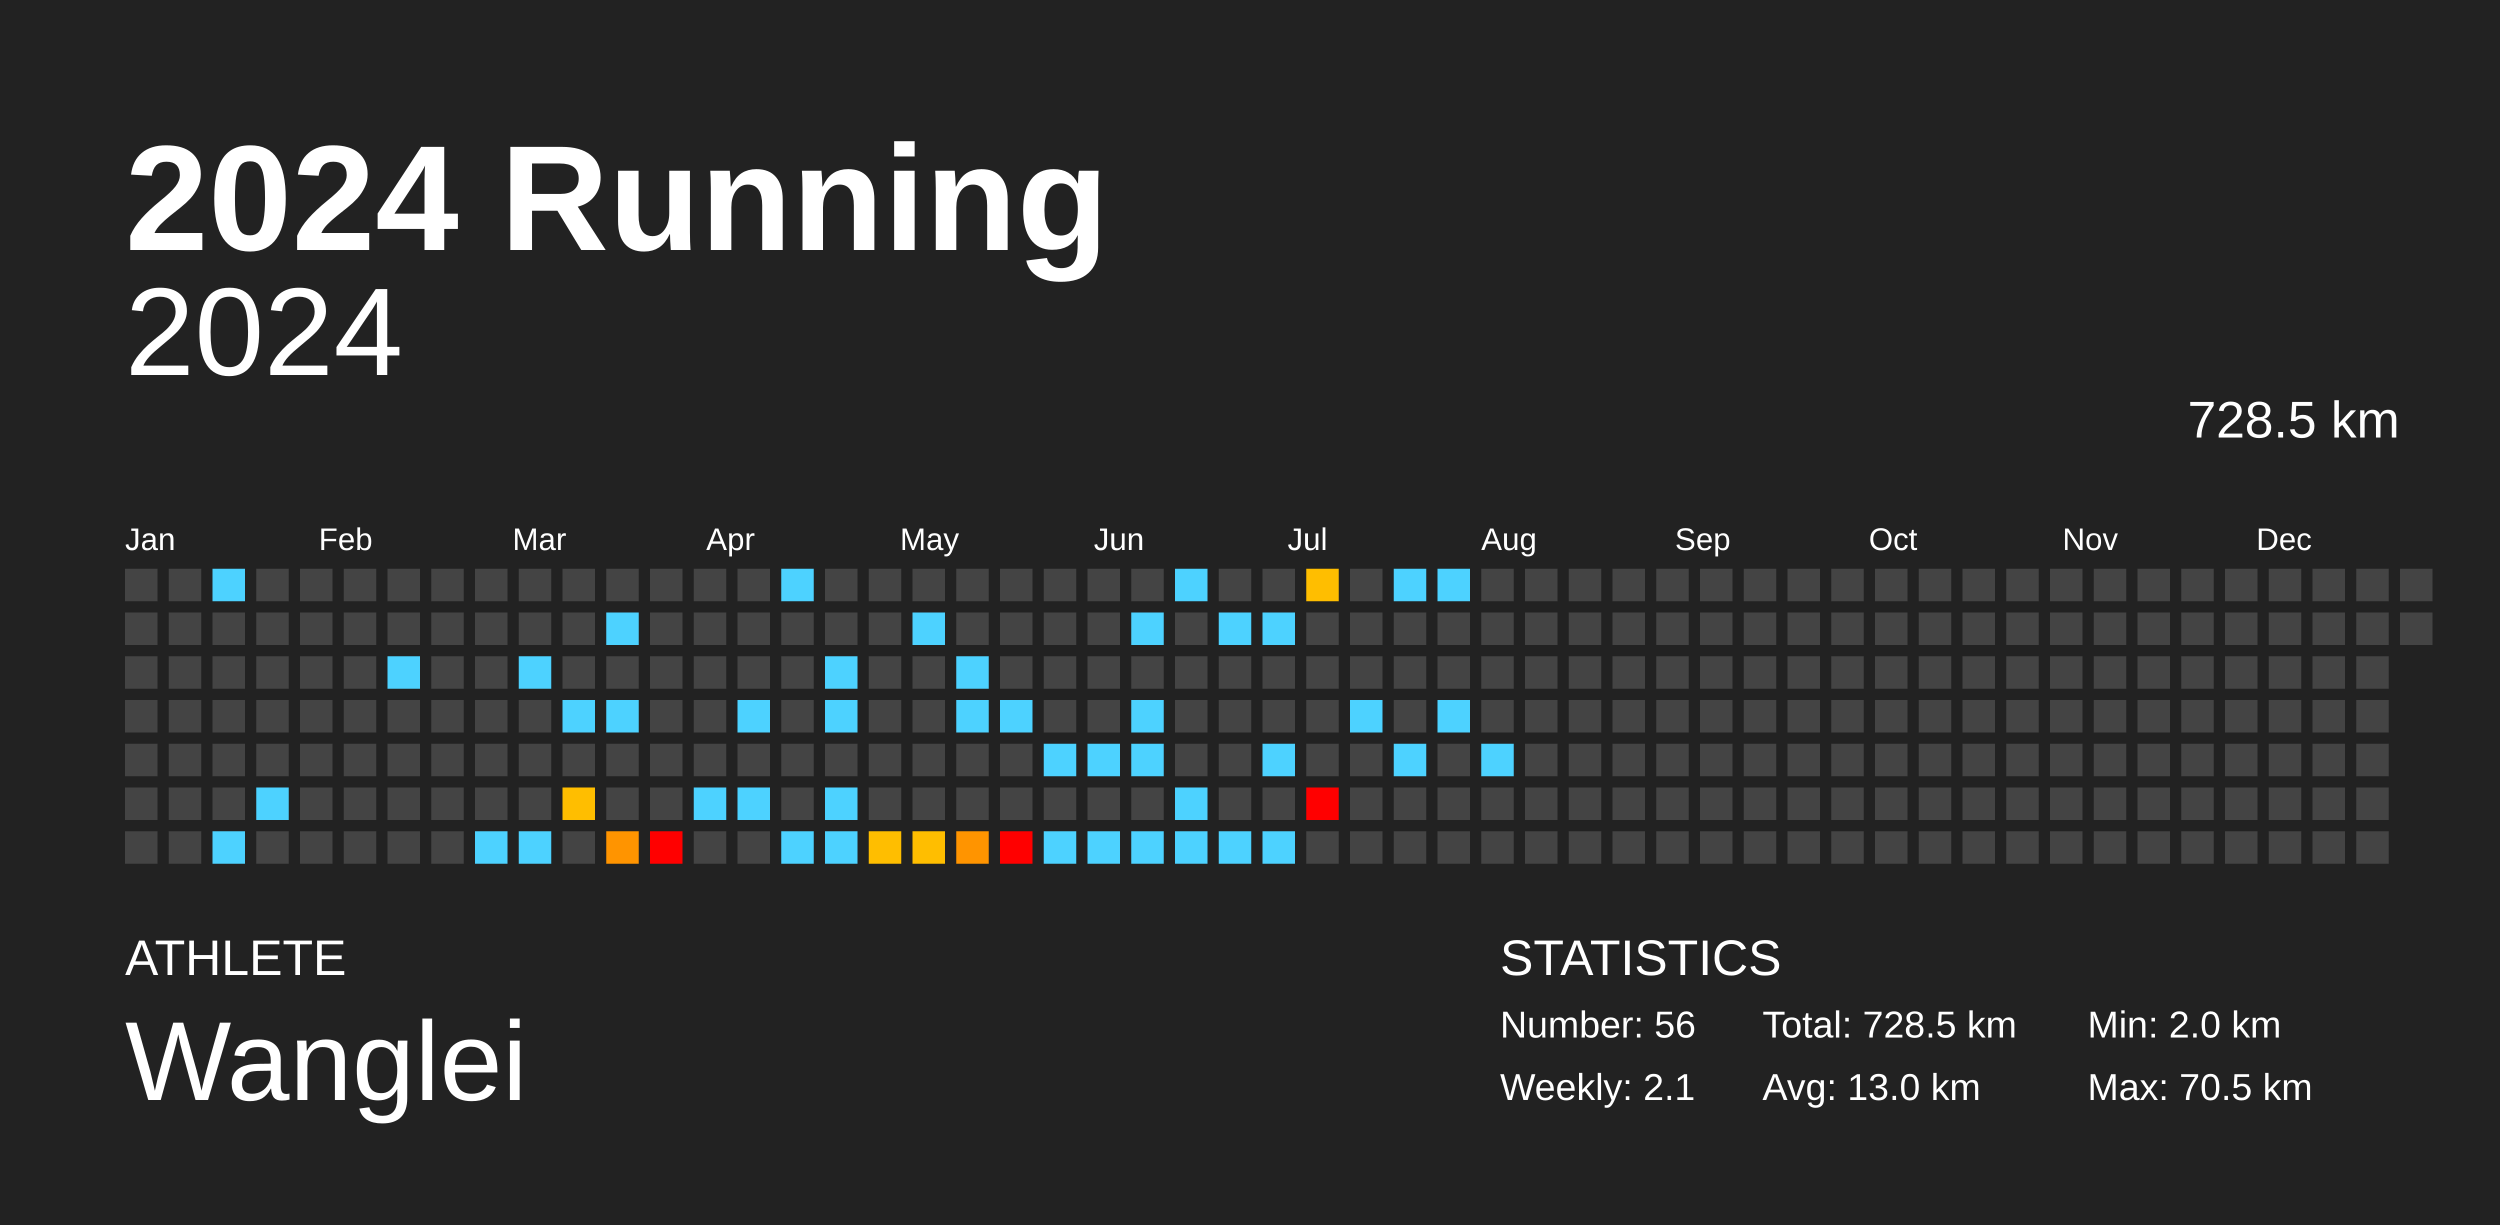
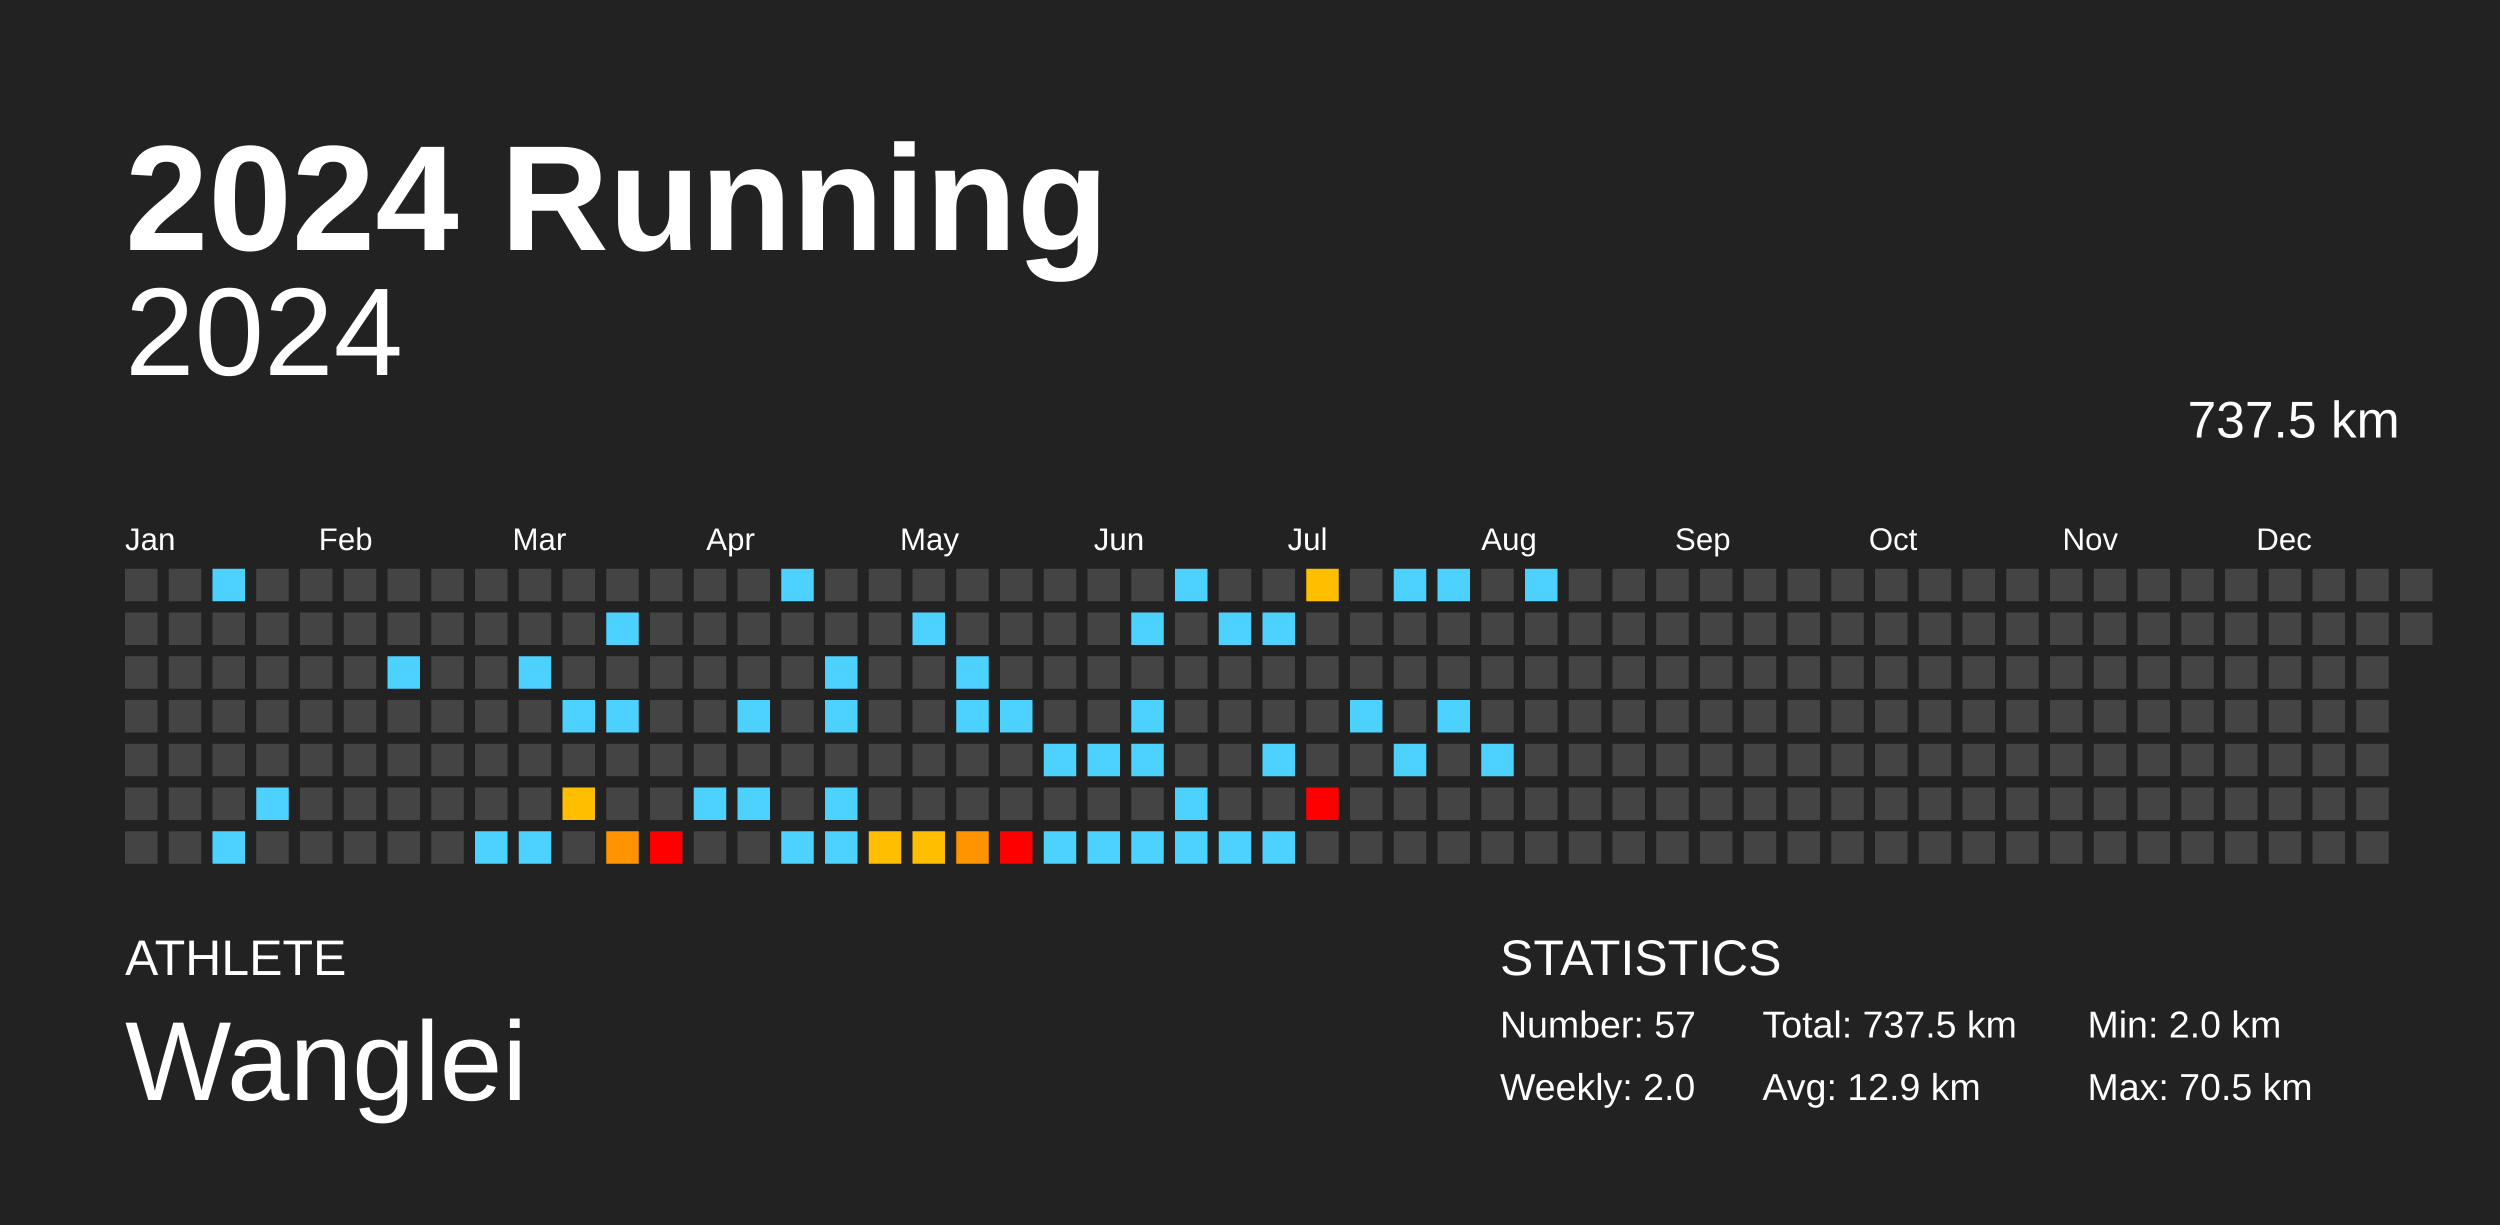
<svg xmlns="http://www.w3.org/2000/svg" baseProfile="full" height="98mm" version="1.1" viewBox="0,0,200,98" width="200mm">
  <defs />
  <rect fill="#222222" height="98" width="200" x="0" y="0" />
  <text fill="#FFFFFF" style="font-size:12px; font-family:Arial; font-weight:bold;" x="10" y="20">2024 Running</text>
  <text fill="#FFFFFF" style="font-size:4px; font-family:Arial" x="10" y="78">ATHLETE</text>
  <text fill="#FFFFFF" style="font-size:9px; font-family:Arial" x="10" y="88">Wanglei</text>
  <text fill="#FFFFFF" style="font-size:4px; font-family:Arial" x="120" y="78">STATISTICS</text>
-   <text fill="#FFFFFF" style="font-size:3px; font-family:Arial" x="120" y="83">Number: 56</text>
-   <text fill="#FFFFFF" style="font-size:3px; font-family:Arial" x="120" y="88">Weekly: 2.1</text>
-   <text fill="#FFFFFF" style="font-size:3px; font-family:Arial" x="141" y="83">Total: 728.5 km</text>
-   <text fill="#FFFFFF" style="font-size:3px; font-family:Arial" x="141" y="88">Avg: 13.0 km</text>
+   <text fill="#FFFFFF" style="font-size:3px; font-family:Arial" x="120" y="83">Number: 57</text>
+   <text fill="#FFFFFF" style="font-size:3px; font-family:Arial" x="120" y="88">Weekly: 2.0</text>
+   <text fill="#FFFFFF" style="font-size:3px; font-family:Arial" x="141" y="83">Total: 737.5 km</text>
+   <text fill="#FFFFFF" style="font-size:3px; font-family:Arial" x="141" y="88">Avg: 12.9 km</text>
  <text fill="#FFFFFF" style="font-size:3px; font-family:Arial" x="167" y="83">Min: 2.0 km</text>
  <text fill="#FFFFFF" style="font-size:3px; font-family:Arial" x="167" y="88">Max: 70.5 km</text>
  <text alignment-baseline="hanging" fill="#FFFFFF" style="font-size:10.0px; font-family:Arial;" x="10" y="30">2024</text>
-   <text alignment-baseline="hanging" fill="#FFFFFF" style="font-size:4.125px; font-family:Arial;" x="175" y="35">728.5 km</text>
+   <text alignment-baseline="hanging" fill="#FFFFFF" style="font-size:4.125px; font-family:Arial;" x="175" y="35">737.5 km</text>
  <text fill="#FFFFFF" style="font-size:2.5px; font-family:Arial" x="10.0" y="44">Jan</text>
  <text fill="#FFFFFF" style="font-size:2.5px; font-family:Arial" x="25.5" y="44">Feb</text>
  <text fill="#FFFFFF" style="font-size:2.5px; font-family:Arial" x="41.0" y="44">Mar</text>
  <text fill="#FFFFFF" style="font-size:2.5px; font-family:Arial" x="56.5" y="44">Apr</text>
  <text fill="#FFFFFF" style="font-size:2.5px; font-family:Arial" x="72.0" y="44">May</text>
  <text fill="#FFFFFF" style="font-size:2.5px; font-family:Arial" x="87.5" y="44">Jun</text>
  <text fill="#FFFFFF" style="font-size:2.5px; font-family:Arial" x="103.0" y="44">Jul</text>
  <text fill="#FFFFFF" style="font-size:2.5px; font-family:Arial" x="118.5" y="44">Aug</text>
  <text fill="#FFFFFF" style="font-size:2.5px; font-family:Arial" x="134.0" y="44">Sep</text>
  <text fill="#FFFFFF" style="font-size:2.5px; font-family:Arial" x="149.5" y="44">Oct</text>
  <text fill="#FFFFFF" style="font-size:2.5px; font-family:Arial" x="165.0" y="44">Nov</text>
  <text fill="#FFFFFF" style="font-size:2.5px; font-family:Arial" x="180.5" y="44">Dec</text>
  <rect fill="#444444" height="2.6" width="2.6" x="10.0" y="45.5" />
  <rect fill="#444444" height="2.6" width="2.6" x="10.0" y="49.0" />
  <rect fill="#444444" height="2.6" width="2.6" x="10.0" y="52.5" />
  <rect fill="#444444" height="2.6" width="2.6" x="10.0" y="56.0" />
  <rect fill="#444444" height="2.6" width="2.6" x="10.0" y="59.5" />
  <rect fill="#444444" height="2.6" width="2.6" x="10.0" y="63.0" />
  <rect fill="#444444" height="2.6" width="2.6" x="10.0" y="66.5" />
  <rect fill="#444444" height="2.6" width="2.6" x="13.5" y="45.5" />
  <rect fill="#444444" height="2.6" width="2.6" x="13.5" y="49.0" />
  <rect fill="#444444" height="2.6" width="2.6" x="13.5" y="52.5" />
  <rect fill="#444444" height="2.6" width="2.6" x="13.5" y="56.0" />
  <rect fill="#444444" height="2.6" width="2.6" x="13.5" y="59.5" />
  <rect fill="#444444" height="2.6" width="2.6" x="13.5" y="63.0" />
  <rect fill="#444444" height="2.6" width="2.6" x="13.5" y="66.5" />
  <rect fill="#4dd2ff" height="2.6" width="2.6" x="17.0" y="45.5" />
  <rect fill="#444444" height="2.6" width="2.6" x="17.0" y="49.0" />
  <rect fill="#444444" height="2.6" width="2.6" x="17.0" y="52.5" />
  <rect fill="#444444" height="2.6" width="2.6" x="17.0" y="56.0" />
  <rect fill="#444444" height="2.6" width="2.6" x="17.0" y="59.5" />
  <rect fill="#444444" height="2.6" width="2.6" x="17.0" y="63.0" />
  <rect fill="#4dd2ff" height="2.6" width="2.6" x="17.0" y="66.5" />
  <rect fill="#444444" height="2.6" width="2.6" x="20.5" y="45.5" />
  <rect fill="#444444" height="2.6" width="2.6" x="20.5" y="49.0" />
  <rect fill="#444444" height="2.6" width="2.6" x="20.5" y="52.5" />
  <rect fill="#444444" height="2.6" width="2.6" x="20.5" y="56.0" />
  <rect fill="#444444" height="2.6" width="2.6" x="20.5" y="59.5" />
  <rect fill="#4dd2ff" height="2.6" width="2.6" x="20.5" y="63.0" />
  <rect fill="#444444" height="2.6" width="2.6" x="20.5" y="66.5" />
  <rect fill="#444444" height="2.6" width="2.6" x="24.0" y="45.5" />
  <rect fill="#444444" height="2.6" width="2.6" x="24.0" y="49.0" />
  <rect fill="#444444" height="2.6" width="2.6" x="24.0" y="52.5" />
  <rect fill="#444444" height="2.6" width="2.6" x="24.0" y="56.0" />
  <rect fill="#444444" height="2.6" width="2.6" x="24.0" y="59.5" />
  <rect fill="#444444" height="2.6" width="2.6" x="24.0" y="63.0" />
  <rect fill="#444444" height="2.6" width="2.6" x="24.0" y="66.5" />
  <rect fill="#444444" height="2.6" width="2.6" x="27.5" y="45.5" />
  <rect fill="#444444" height="2.6" width="2.6" x="27.5" y="49.0" />
  <rect fill="#444444" height="2.6" width="2.6" x="27.5" y="52.5" />
  <rect fill="#444444" height="2.6" width="2.6" x="27.5" y="56.0" />
  <rect fill="#444444" height="2.6" width="2.6" x="27.5" y="59.5" />
  <rect fill="#444444" height="2.6" width="2.6" x="27.5" y="63.0" />
  <rect fill="#444444" height="2.6" width="2.6" x="27.5" y="66.5" />
  <rect fill="#444444" height="2.6" width="2.6" x="31.0" y="45.5" />
  <rect fill="#444444" height="2.6" width="2.6" x="31.0" y="49.0" />
  <rect fill="#4dd2ff" height="2.6" width="2.6" x="31.0" y="52.5" />
  <rect fill="#444444" height="2.6" width="2.6" x="31.0" y="56.0" />
  <rect fill="#444444" height="2.6" width="2.6" x="31.0" y="59.5" />
  <rect fill="#444444" height="2.6" width="2.6" x="31.0" y="63.0" />
  <rect fill="#444444" height="2.6" width="2.6" x="31.0" y="66.5" />
  <rect fill="#444444" height="2.6" width="2.6" x="34.5" y="45.5" />
  <rect fill="#444444" height="2.6" width="2.6" x="34.5" y="49.0" />
  <rect fill="#444444" height="2.6" width="2.6" x="34.5" y="52.5" />
  <rect fill="#444444" height="2.6" width="2.6" x="34.5" y="56.0" />
  <rect fill="#444444" height="2.6" width="2.6" x="34.5" y="59.5" />
  <rect fill="#444444" height="2.6" width="2.6" x="34.5" y="63.0" />
  <rect fill="#444444" height="2.6" width="2.6" x="34.5" y="66.5" />
  <rect fill="#444444" height="2.6" width="2.6" x="38.0" y="45.5" />
  <rect fill="#444444" height="2.6" width="2.6" x="38.0" y="49.0" />
  <rect fill="#444444" height="2.6" width="2.6" x="38.0" y="52.5" />
  <rect fill="#444444" height="2.6" width="2.6" x="38.0" y="56.0" />
  <rect fill="#444444" height="2.6" width="2.6" x="38.0" y="59.5" />
  <rect fill="#444444" height="2.6" width="2.6" x="38.0" y="63.0" />
  <rect fill="#4dd2ff" height="2.6" width="2.6" x="38.0" y="66.5" />
  <rect fill="#444444" height="2.6" width="2.6" x="41.5" y="45.5" />
  <rect fill="#444444" height="2.6" width="2.6" x="41.5" y="49.0" />
  <rect fill="#4dd2ff" height="2.6" width="2.6" x="41.5" y="52.5" />
  <rect fill="#444444" height="2.6" width="2.6" x="41.5" y="56.0" />
  <rect fill="#444444" height="2.6" width="2.6" x="41.5" y="59.5" />
  <rect fill="#444444" height="2.6" width="2.6" x="41.5" y="63.0" />
  <rect fill="#4dd2ff" height="2.6" width="2.6" x="41.5" y="66.5" />
  <rect fill="#444444" height="2.6" width="2.6" x="45.0" y="45.5" />
  <rect fill="#444444" height="2.6" width="2.6" x="45.0" y="49.0" />
  <rect fill="#444444" height="2.6" width="2.6" x="45.0" y="52.5" />
  <rect fill="#4dd2ff" height="2.6" width="2.6" x="45.0" y="56.0" />
  <rect fill="#444444" height="2.6" width="2.6" x="45.0" y="59.5" />
  <rect fill="#ffbe00" height="2.6" width="2.6" x="45.0" y="63.0" />
  <rect fill="#444444" height="2.6" width="2.6" x="45.0" y="66.5" />
  <rect fill="#444444" height="2.6" width="2.6" x="48.5" y="45.5" />
  <rect fill="#4dd2ff" height="2.6" width="2.6" x="48.5" y="49.0" />
  <rect fill="#444444" height="2.6" width="2.6" x="48.5" y="52.5" />
  <rect fill="#4dd2ff" height="2.6" width="2.6" x="48.5" y="56.0" />
  <rect fill="#444444" height="2.6" width="2.6" x="48.5" y="59.5" />
  <rect fill="#444444" height="2.6" width="2.6" x="48.5" y="63.0" />
  <rect fill="#ff9400" height="2.6" width="2.6" x="48.5" y="66.5" />
  <rect fill="#444444" height="2.6" width="2.6" x="52.0" y="45.5" />
  <rect fill="#444444" height="2.6" width="2.6" x="52.0" y="49.0" />
  <rect fill="#444444" height="2.6" width="2.6" x="52.0" y="52.5" />
  <rect fill="#444444" height="2.6" width="2.6" x="52.0" y="56.0" />
  <rect fill="#444444" height="2.6" width="2.6" x="52.0" y="59.5" />
  <rect fill="#444444" height="2.6" width="2.6" x="52.0" y="63.0" />
  <rect fill="red" height="2.6" width="2.6" x="52.0" y="66.5" />
  <rect fill="#444444" height="2.6" width="2.6" x="55.5" y="45.5" />
  <rect fill="#444444" height="2.6" width="2.6" x="55.5" y="49.0" />
  <rect fill="#444444" height="2.6" width="2.6" x="55.5" y="52.5" />
  <rect fill="#444444" height="2.6" width="2.6" x="55.5" y="56.0" />
  <rect fill="#444444" height="2.6" width="2.6" x="55.5" y="59.5" />
  <rect fill="#4dd2ff" height="2.6" width="2.6" x="55.5" y="63.0" />
  <rect fill="#444444" height="2.6" width="2.6" x="55.5" y="66.5" />
  <rect fill="#444444" height="2.6" width="2.6" x="59.0" y="45.5" />
  <rect fill="#444444" height="2.6" width="2.6" x="59.0" y="49.0" />
  <rect fill="#444444" height="2.6" width="2.6" x="59.0" y="52.5" />
  <rect fill="#4dd2ff" height="2.6" width="2.6" x="59.0" y="56.0" />
  <rect fill="#444444" height="2.6" width="2.6" x="59.0" y="59.5" />
  <rect fill="#4dd2ff" height="2.6" width="2.6" x="59.0" y="63.0" />
  <rect fill="#444444" height="2.6" width="2.6" x="59.0" y="66.5" />
  <rect fill="#4dd2ff" height="2.6" width="2.6" x="62.5" y="45.5" />
  <rect fill="#444444" height="2.6" width="2.6" x="62.5" y="49.0" />
  <rect fill="#444444" height="2.6" width="2.6" x="62.5" y="52.5" />
  <rect fill="#444444" height="2.6" width="2.6" x="62.5" y="56.0" />
  <rect fill="#444444" height="2.6" width="2.6" x="62.5" y="59.5" />
  <rect fill="#444444" height="2.6" width="2.6" x="62.5" y="63.0" />
  <rect fill="#4dd2ff" height="2.6" width="2.6" x="62.5" y="66.5" />
  <rect fill="#444444" height="2.6" width="2.6" x="66.0" y="45.5" />
  <rect fill="#444444" height="2.6" width="2.6" x="66.0" y="49.0" />
  <rect fill="#4dd2ff" height="2.6" width="2.6" x="66.0" y="52.5" />
  <rect fill="#4dd2ff" height="2.6" width="2.6" x="66.0" y="56.0" />
  <rect fill="#444444" height="2.6" width="2.6" x="66.0" y="59.5" />
  <rect fill="#4dd2ff" height="2.6" width="2.6" x="66.0" y="63.0" />
  <rect fill="#4dd2ff" height="2.6" width="2.6" x="66.0" y="66.5" />
  <rect fill="#444444" height="2.6" width="2.6" x="69.5" y="45.5" />
  <rect fill="#444444" height="2.6" width="2.6" x="69.5" y="49.0" />
  <rect fill="#444444" height="2.6" width="2.6" x="69.5" y="52.5" />
  <rect fill="#444444" height="2.6" width="2.6" x="69.5" y="56.0" />
  <rect fill="#444444" height="2.6" width="2.6" x="69.5" y="59.5" />
  <rect fill="#444444" height="2.6" width="2.6" x="69.5" y="63.0" />
  <rect fill="#ffbe00" height="2.6" width="2.6" x="69.5" y="66.5" />
  <rect fill="#444444" height="2.6" width="2.6" x="73.0" y="45.5" />
  <rect fill="#4dd2ff" height="2.6" width="2.6" x="73.0" y="49.0" />
  <rect fill="#444444" height="2.6" width="2.6" x="73.0" y="52.5" />
  <rect fill="#444444" height="2.6" width="2.6" x="73.0" y="56.0" />
  <rect fill="#444444" height="2.6" width="2.6" x="73.0" y="59.5" />
  <rect fill="#444444" height="2.6" width="2.6" x="73.0" y="63.0" />
  <rect fill="#ffbe00" height="2.6" width="2.6" x="73.0" y="66.5" />
  <rect fill="#444444" height="2.6" width="2.6" x="76.5" y="45.5" />
  <rect fill="#444444" height="2.6" width="2.6" x="76.5" y="49.0" />
  <rect fill="#4dd2ff" height="2.6" width="2.6" x="76.5" y="52.5" />
  <rect fill="#4dd2ff" height="2.6" width="2.6" x="76.5" y="56.0" />
  <rect fill="#444444" height="2.6" width="2.6" x="76.5" y="59.5" />
  <rect fill="#444444" height="2.6" width="2.6" x="76.5" y="63.0" />
  <rect fill="#ff9400" height="2.6" width="2.6" x="76.5" y="66.5" />
  <rect fill="#444444" height="2.6" width="2.6" x="80.0" y="45.5" />
  <rect fill="#444444" height="2.6" width="2.6" x="80.0" y="49.0" />
  <rect fill="#444444" height="2.6" width="2.6" x="80.0" y="52.5" />
  <rect fill="#4dd2ff" height="2.6" width="2.6" x="80.0" y="56.0" />
  <rect fill="#444444" height="2.6" width="2.6" x="80.0" y="59.5" />
  <rect fill="#444444" height="2.6" width="2.6" x="80.0" y="63.0" />
  <rect fill="red" height="2.6" width="2.6" x="80.0" y="66.5" />
  <rect fill="#444444" height="2.6" width="2.6" x="83.5" y="45.5" />
  <rect fill="#444444" height="2.6" width="2.6" x="83.5" y="49.0" />
  <rect fill="#444444" height="2.6" width="2.6" x="83.5" y="52.5" />
  <rect fill="#444444" height="2.6" width="2.6" x="83.5" y="56.0" />
  <rect fill="#4dd2ff" height="2.6" width="2.6" x="83.5" y="59.5" />
  <rect fill="#444444" height="2.6" width="2.6" x="83.5" y="63.0" />
  <rect fill="#4dd2ff" height="2.6" width="2.6" x="83.5" y="66.5" />
  <rect fill="#444444" height="2.6" width="2.6" x="87.0" y="45.5" />
  <rect fill="#444444" height="2.6" width="2.6" x="87.0" y="49.0" />
  <rect fill="#444444" height="2.6" width="2.6" x="87.0" y="52.5" />
  <rect fill="#444444" height="2.6" width="2.6" x="87.0" y="56.0" />
  <rect fill="#4dd2ff" height="2.6" width="2.6" x="87.0" y="59.5" />
  <rect fill="#444444" height="2.6" width="2.6" x="87.0" y="63.0" />
  <rect fill="#4dd2ff" height="2.6" width="2.6" x="87.0" y="66.5" />
  <rect fill="#444444" height="2.6" width="2.6" x="90.5" y="45.5" />
  <rect fill="#4dd2ff" height="2.6" width="2.6" x="90.5" y="49.0" />
  <rect fill="#444444" height="2.6" width="2.6" x="90.5" y="52.5" />
  <rect fill="#4dd2ff" height="2.6" width="2.6" x="90.5" y="56.0" />
  <rect fill="#4dd2ff" height="2.6" width="2.6" x="90.5" y="59.5" />
  <rect fill="#444444" height="2.6" width="2.6" x="90.5" y="63.0" />
  <rect fill="#4dd2ff" height="2.6" width="2.6" x="90.5" y="66.5" />
  <rect fill="#4dd2ff" height="2.6" width="2.6" x="94.0" y="45.5" />
  <rect fill="#444444" height="2.6" width="2.6" x="94.0" y="49.0" />
  <rect fill="#444444" height="2.6" width="2.6" x="94.0" y="52.5" />
  <rect fill="#444444" height="2.6" width="2.6" x="94.0" y="56.0" />
  <rect fill="#444444" height="2.6" width="2.6" x="94.0" y="59.5" />
  <rect fill="#4dd2ff" height="2.6" width="2.6" x="94.0" y="63.0" />
  <rect fill="#4dd2ff" height="2.6" width="2.6" x="94.0" y="66.5" />
  <rect fill="#444444" height="2.6" width="2.6" x="97.5" y="45.5" />
  <rect fill="#4dd2ff" height="2.6" width="2.6" x="97.5" y="49.0" />
  <rect fill="#444444" height="2.6" width="2.6" x="97.5" y="52.5" />
  <rect fill="#444444" height="2.6" width="2.6" x="97.5" y="56.0" />
  <rect fill="#444444" height="2.6" width="2.6" x="97.5" y="59.5" />
  <rect fill="#444444" height="2.6" width="2.6" x="97.5" y="63.0" />
  <rect fill="#4dd2ff" height="2.6" width="2.6" x="97.5" y="66.5" />
  <rect fill="#444444" height="2.6" width="2.6" x="101.0" y="45.5" />
  <rect fill="#4dd2ff" height="2.6" width="2.6" x="101.0" y="49.0" />
  <rect fill="#444444" height="2.6" width="2.6" x="101.0" y="52.5" />
  <rect fill="#444444" height="2.6" width="2.6" x="101.0" y="56.0" />
  <rect fill="#4dd2ff" height="2.6" width="2.6" x="101.0" y="59.5" />
  <rect fill="#444444" height="2.6" width="2.6" x="101.0" y="63.0" />
  <rect fill="#4dd2ff" height="2.6" width="2.6" x="101.0" y="66.5" />
  <rect fill="#ffbe00" height="2.6" width="2.6" x="104.5" y="45.5" />
  <rect fill="#444444" height="2.6" width="2.6" x="104.5" y="49.0" />
  <rect fill="#444444" height="2.6" width="2.6" x="104.5" y="52.5" />
  <rect fill="#444444" height="2.6" width="2.6" x="104.5" y="56.0" />
  <rect fill="#444444" height="2.6" width="2.6" x="104.5" y="59.5" />
  <rect fill="red" height="2.6" width="2.6" x="104.5" y="63.0" />
  <rect fill="#444444" height="2.6" width="2.6" x="104.5" y="66.5" />
  <rect fill="#444444" height="2.6" width="2.6" x="108.0" y="45.5" />
  <rect fill="#444444" height="2.6" width="2.6" x="108.0" y="49.0" />
  <rect fill="#444444" height="2.6" width="2.6" x="108.0" y="52.5" />
  <rect fill="#4dd2ff" height="2.6" width="2.6" x="108.0" y="56.0" />
  <rect fill="#444444" height="2.6" width="2.6" x="108.0" y="59.5" />
  <rect fill="#444444" height="2.6" width="2.6" x="108.0" y="63.0" />
  <rect fill="#444444" height="2.6" width="2.6" x="108.0" y="66.5" />
  <rect fill="#4dd2ff" height="2.6" width="2.6" x="111.5" y="45.5" />
  <rect fill="#444444" height="2.6" width="2.6" x="111.5" y="49.0" />
  <rect fill="#444444" height="2.6" width="2.6" x="111.5" y="52.5" />
  <rect fill="#444444" height="2.6" width="2.6" x="111.5" y="56.0" />
  <rect fill="#4dd2ff" height="2.6" width="2.6" x="111.5" y="59.5" />
  <rect fill="#444444" height="2.6" width="2.6" x="111.5" y="63.0" />
  <rect fill="#444444" height="2.6" width="2.6" x="111.5" y="66.5" />
  <rect fill="#4dd2ff" height="2.6" width="2.6" x="115.0" y="45.5" />
  <rect fill="#444444" height="2.6" width="2.6" x="115.0" y="49.0" />
  <rect fill="#444444" height="2.6" width="2.6" x="115.0" y="52.5" />
  <rect fill="#4dd2ff" height="2.6" width="2.6" x="115.0" y="56.0" />
  <rect fill="#444444" height="2.6" width="2.6" x="115.0" y="59.5" />
  <rect fill="#444444" height="2.6" width="2.6" x="115.0" y="63.0" />
  <rect fill="#444444" height="2.6" width="2.6" x="115.0" y="66.5" />
  <rect fill="#444444" height="2.6" width="2.6" x="118.5" y="45.5" />
  <rect fill="#444444" height="2.6" width="2.6" x="118.5" y="49.0" />
  <rect fill="#444444" height="2.6" width="2.6" x="118.5" y="52.5" />
  <rect fill="#444444" height="2.6" width="2.6" x="118.5" y="56.0" />
  <rect fill="#4dd2ff" height="2.6" width="2.6" x="118.5" y="59.5" />
  <rect fill="#444444" height="2.6" width="2.6" x="118.5" y="63.0" />
  <rect fill="#444444" height="2.6" width="2.6" x="118.5" y="66.5" />
-   <rect fill="#444444" height="2.6" width="2.6" x="122.0" y="45.5" />
+   <rect fill="#4dd2ff" height="2.6" width="2.6" x="122.0" y="45.5" />
  <rect fill="#444444" height="2.6" width="2.6" x="122.0" y="49.0" />
  <rect fill="#444444" height="2.6" width="2.6" x="122.0" y="52.5" />
  <rect fill="#444444" height="2.6" width="2.6" x="122.0" y="56.0" />
  <rect fill="#444444" height="2.6" width="2.6" x="122.0" y="59.5" />
  <rect fill="#444444" height="2.6" width="2.6" x="122.0" y="63.0" />
  <rect fill="#444444" height="2.6" width="2.6" x="122.0" y="66.5" />
  <rect fill="#444444" height="2.6" width="2.6" x="125.5" y="45.5" />
  <rect fill="#444444" height="2.6" width="2.6" x="125.5" y="49.0" />
  <rect fill="#444444" height="2.6" width="2.6" x="125.5" y="52.5" />
  <rect fill="#444444" height="2.6" width="2.6" x="125.5" y="56.0" />
  <rect fill="#444444" height="2.6" width="2.6" x="125.5" y="59.5" />
  <rect fill="#444444" height="2.6" width="2.6" x="125.5" y="63.0" />
  <rect fill="#444444" height="2.6" width="2.6" x="125.5" y="66.5" />
  <rect fill="#444444" height="2.6" width="2.6" x="129.0" y="45.5" />
  <rect fill="#444444" height="2.6" width="2.6" x="129.0" y="49.0" />
  <rect fill="#444444" height="2.6" width="2.6" x="129.0" y="52.5" />
  <rect fill="#444444" height="2.6" width="2.6" x="129.0" y="56.0" />
  <rect fill="#444444" height="2.6" width="2.6" x="129.0" y="59.5" />
  <rect fill="#444444" height="2.6" width="2.6" x="129.0" y="63.0" />
  <rect fill="#444444" height="2.6" width="2.6" x="129.0" y="66.5" />
  <rect fill="#444444" height="2.6" width="2.6" x="132.5" y="45.5" />
  <rect fill="#444444" height="2.6" width="2.6" x="132.5" y="49.0" />
  <rect fill="#444444" height="2.6" width="2.6" x="132.5" y="52.5" />
  <rect fill="#444444" height="2.6" width="2.6" x="132.5" y="56.0" />
  <rect fill="#444444" height="2.6" width="2.6" x="132.5" y="59.5" />
  <rect fill="#444444" height="2.6" width="2.6" x="132.5" y="63.0" />
  <rect fill="#444444" height="2.6" width="2.6" x="132.5" y="66.5" />
  <rect fill="#444444" height="2.6" width="2.6" x="136.0" y="45.5" />
  <rect fill="#444444" height="2.6" width="2.6" x="136.0" y="49.0" />
  <rect fill="#444444" height="2.6" width="2.6" x="136.0" y="52.5" />
  <rect fill="#444444" height="2.6" width="2.6" x="136.0" y="56.0" />
  <rect fill="#444444" height="2.6" width="2.6" x="136.0" y="59.5" />
  <rect fill="#444444" height="2.6" width="2.6" x="136.0" y="63.0" />
  <rect fill="#444444" height="2.6" width="2.6" x="136.0" y="66.5" />
  <rect fill="#444444" height="2.6" width="2.6" x="139.5" y="45.5" />
  <rect fill="#444444" height="2.6" width="2.6" x="139.5" y="49.0" />
  <rect fill="#444444" height="2.6" width="2.6" x="139.5" y="52.5" />
  <rect fill="#444444" height="2.6" width="2.6" x="139.5" y="56.0" />
  <rect fill="#444444" height="2.6" width="2.6" x="139.5" y="59.5" />
  <rect fill="#444444" height="2.6" width="2.6" x="139.5" y="63.0" />
  <rect fill="#444444" height="2.6" width="2.6" x="139.5" y="66.5" />
  <rect fill="#444444" height="2.6" width="2.6" x="143.0" y="45.5" />
  <rect fill="#444444" height="2.6" width="2.6" x="143.0" y="49.0" />
  <rect fill="#444444" height="2.6" width="2.6" x="143.0" y="52.5" />
  <rect fill="#444444" height="2.6" width="2.6" x="143.0" y="56.0" />
  <rect fill="#444444" height="2.6" width="2.6" x="143.0" y="59.5" />
  <rect fill="#444444" height="2.6" width="2.6" x="143.0" y="63.0" />
  <rect fill="#444444" height="2.6" width="2.6" x="143.0" y="66.5" />
  <rect fill="#444444" height="2.6" width="2.6" x="146.5" y="45.5" />
  <rect fill="#444444" height="2.6" width="2.6" x="146.5" y="49.0" />
  <rect fill="#444444" height="2.6" width="2.6" x="146.5" y="52.5" />
  <rect fill="#444444" height="2.6" width="2.6" x="146.5" y="56.0" />
  <rect fill="#444444" height="2.6" width="2.6" x="146.5" y="59.5" />
  <rect fill="#444444" height="2.6" width="2.6" x="146.5" y="63.0" />
  <rect fill="#444444" height="2.6" width="2.6" x="146.5" y="66.5" />
  <rect fill="#444444" height="2.6" width="2.6" x="150.0" y="45.5" />
  <rect fill="#444444" height="2.6" width="2.6" x="150.0" y="49.0" />
  <rect fill="#444444" height="2.6" width="2.6" x="150.0" y="52.5" />
  <rect fill="#444444" height="2.6" width="2.6" x="150.0" y="56.0" />
  <rect fill="#444444" height="2.6" width="2.6" x="150.0" y="59.5" />
  <rect fill="#444444" height="2.6" width="2.6" x="150.0" y="63.0" />
  <rect fill="#444444" height="2.6" width="2.6" x="150.0" y="66.5" />
  <rect fill="#444444" height="2.6" width="2.6" x="153.5" y="45.5" />
  <rect fill="#444444" height="2.6" width="2.6" x="153.5" y="49.0" />
  <rect fill="#444444" height="2.6" width="2.6" x="153.5" y="52.5" />
  <rect fill="#444444" height="2.6" width="2.6" x="153.5" y="56.0" />
  <rect fill="#444444" height="2.6" width="2.6" x="153.5" y="59.5" />
  <rect fill="#444444" height="2.6" width="2.6" x="153.5" y="63.0" />
  <rect fill="#444444" height="2.6" width="2.6" x="153.5" y="66.5" />
  <rect fill="#444444" height="2.6" width="2.6" x="157.0" y="45.5" />
  <rect fill="#444444" height="2.6" width="2.6" x="157.0" y="49.0" />
  <rect fill="#444444" height="2.6" width="2.6" x="157.0" y="52.5" />
  <rect fill="#444444" height="2.6" width="2.6" x="157.0" y="56.0" />
  <rect fill="#444444" height="2.6" width="2.6" x="157.0" y="59.5" />
  <rect fill="#444444" height="2.6" width="2.6" x="157.0" y="63.0" />
  <rect fill="#444444" height="2.6" width="2.6" x="157.0" y="66.5" />
  <rect fill="#444444" height="2.6" width="2.6" x="160.5" y="45.5" />
  <rect fill="#444444" height="2.6" width="2.6" x="160.5" y="49.0" />
  <rect fill="#444444" height="2.6" width="2.6" x="160.5" y="52.5" />
  <rect fill="#444444" height="2.6" width="2.6" x="160.5" y="56.0" />
  <rect fill="#444444" height="2.6" width="2.6" x="160.5" y="59.5" />
  <rect fill="#444444" height="2.6" width="2.6" x="160.5" y="63.0" />
  <rect fill="#444444" height="2.6" width="2.6" x="160.5" y="66.5" />
  <rect fill="#444444" height="2.6" width="2.6" x="164.0" y="45.5" />
  <rect fill="#444444" height="2.6" width="2.6" x="164.0" y="49.0" />
  <rect fill="#444444" height="2.6" width="2.6" x="164.0" y="52.5" />
  <rect fill="#444444" height="2.6" width="2.6" x="164.0" y="56.0" />
  <rect fill="#444444" height="2.6" width="2.6" x="164.0" y="59.5" />
  <rect fill="#444444" height="2.6" width="2.6" x="164.0" y="63.0" />
  <rect fill="#444444" height="2.6" width="2.6" x="164.0" y="66.5" />
  <rect fill="#444444" height="2.6" width="2.6" x="167.5" y="45.5" />
  <rect fill="#444444" height="2.6" width="2.6" x="167.5" y="49.0" />
  <rect fill="#444444" height="2.6" width="2.6" x="167.5" y="52.5" />
  <rect fill="#444444" height="2.6" width="2.6" x="167.5" y="56.0" />
  <rect fill="#444444" height="2.6" width="2.6" x="167.5" y="59.5" />
  <rect fill="#444444" height="2.6" width="2.6" x="167.5" y="63.0" />
  <rect fill="#444444" height="2.6" width="2.6" x="167.5" y="66.5" />
  <rect fill="#444444" height="2.6" width="2.6" x="171.0" y="45.5" />
  <rect fill="#444444" height="2.6" width="2.6" x="171.0" y="49.0" />
  <rect fill="#444444" height="2.6" width="2.6" x="171.0" y="52.5" />
  <rect fill="#444444" height="2.6" width="2.6" x="171.0" y="56.0" />
  <rect fill="#444444" height="2.6" width="2.6" x="171.0" y="59.5" />
  <rect fill="#444444" height="2.6" width="2.6" x="171.0" y="63.0" />
  <rect fill="#444444" height="2.6" width="2.6" x="171.0" y="66.5" />
  <rect fill="#444444" height="2.6" width="2.6" x="174.5" y="45.5" />
  <rect fill="#444444" height="2.6" width="2.6" x="174.5" y="49.0" />
  <rect fill="#444444" height="2.6" width="2.6" x="174.5" y="52.5" />
  <rect fill="#444444" height="2.6" width="2.6" x="174.5" y="56.0" />
  <rect fill="#444444" height="2.6" width="2.6" x="174.5" y="59.5" />
  <rect fill="#444444" height="2.6" width="2.6" x="174.5" y="63.0" />
  <rect fill="#444444" height="2.6" width="2.6" x="174.5" y="66.5" />
  <rect fill="#444444" height="2.6" width="2.6" x="178.0" y="45.5" />
  <rect fill="#444444" height="2.6" width="2.6" x="178.0" y="49.0" />
  <rect fill="#444444" height="2.6" width="2.6" x="178.0" y="52.5" />
  <rect fill="#444444" height="2.6" width="2.6" x="178.0" y="56.0" />
  <rect fill="#444444" height="2.6" width="2.6" x="178.0" y="59.5" />
  <rect fill="#444444" height="2.6" width="2.6" x="178.0" y="63.0" />
  <rect fill="#444444" height="2.6" width="2.6" x="178.0" y="66.5" />
  <rect fill="#444444" height="2.6" width="2.6" x="181.5" y="45.5" />
  <rect fill="#444444" height="2.6" width="2.6" x="181.5" y="49.0" />
  <rect fill="#444444" height="2.6" width="2.6" x="181.5" y="52.5" />
  <rect fill="#444444" height="2.6" width="2.6" x="181.5" y="56.0" />
  <rect fill="#444444" height="2.6" width="2.6" x="181.5" y="59.5" />
  <rect fill="#444444" height="2.6" width="2.6" x="181.5" y="63.0" />
  <rect fill="#444444" height="2.6" width="2.6" x="181.5" y="66.5" />
  <rect fill="#444444" height="2.6" width="2.6" x="185.0" y="45.5" />
  <rect fill="#444444" height="2.6" width="2.6" x="185.0" y="49.0" />
  <rect fill="#444444" height="2.6" width="2.6" x="185.0" y="52.5" />
  <rect fill="#444444" height="2.6" width="2.6" x="185.0" y="56.0" />
  <rect fill="#444444" height="2.6" width="2.6" x="185.0" y="59.5" />
  <rect fill="#444444" height="2.6" width="2.6" x="185.0" y="63.0" />
  <rect fill="#444444" height="2.6" width="2.6" x="185.0" y="66.5" />
  <rect fill="#444444" height="2.6" width="2.6" x="188.5" y="45.5" />
  <rect fill="#444444" height="2.6" width="2.6" x="188.5" y="49.0" />
  <rect fill="#444444" height="2.6" width="2.6" x="188.5" y="52.5" />
  <rect fill="#444444" height="2.6" width="2.6" x="188.5" y="56.0" />
  <rect fill="#444444" height="2.6" width="2.6" x="188.5" y="59.5" />
  <rect fill="#444444" height="2.6" width="2.6" x="188.5" y="63.0" />
  <rect fill="#444444" height="2.6" width="2.6" x="188.5" y="66.5" />
  <rect fill="#444444" height="2.6" width="2.6" x="192.0" y="45.5" />
  <rect fill="#444444" height="2.6" width="2.6" x="192.0" y="49.0" />
</svg>
